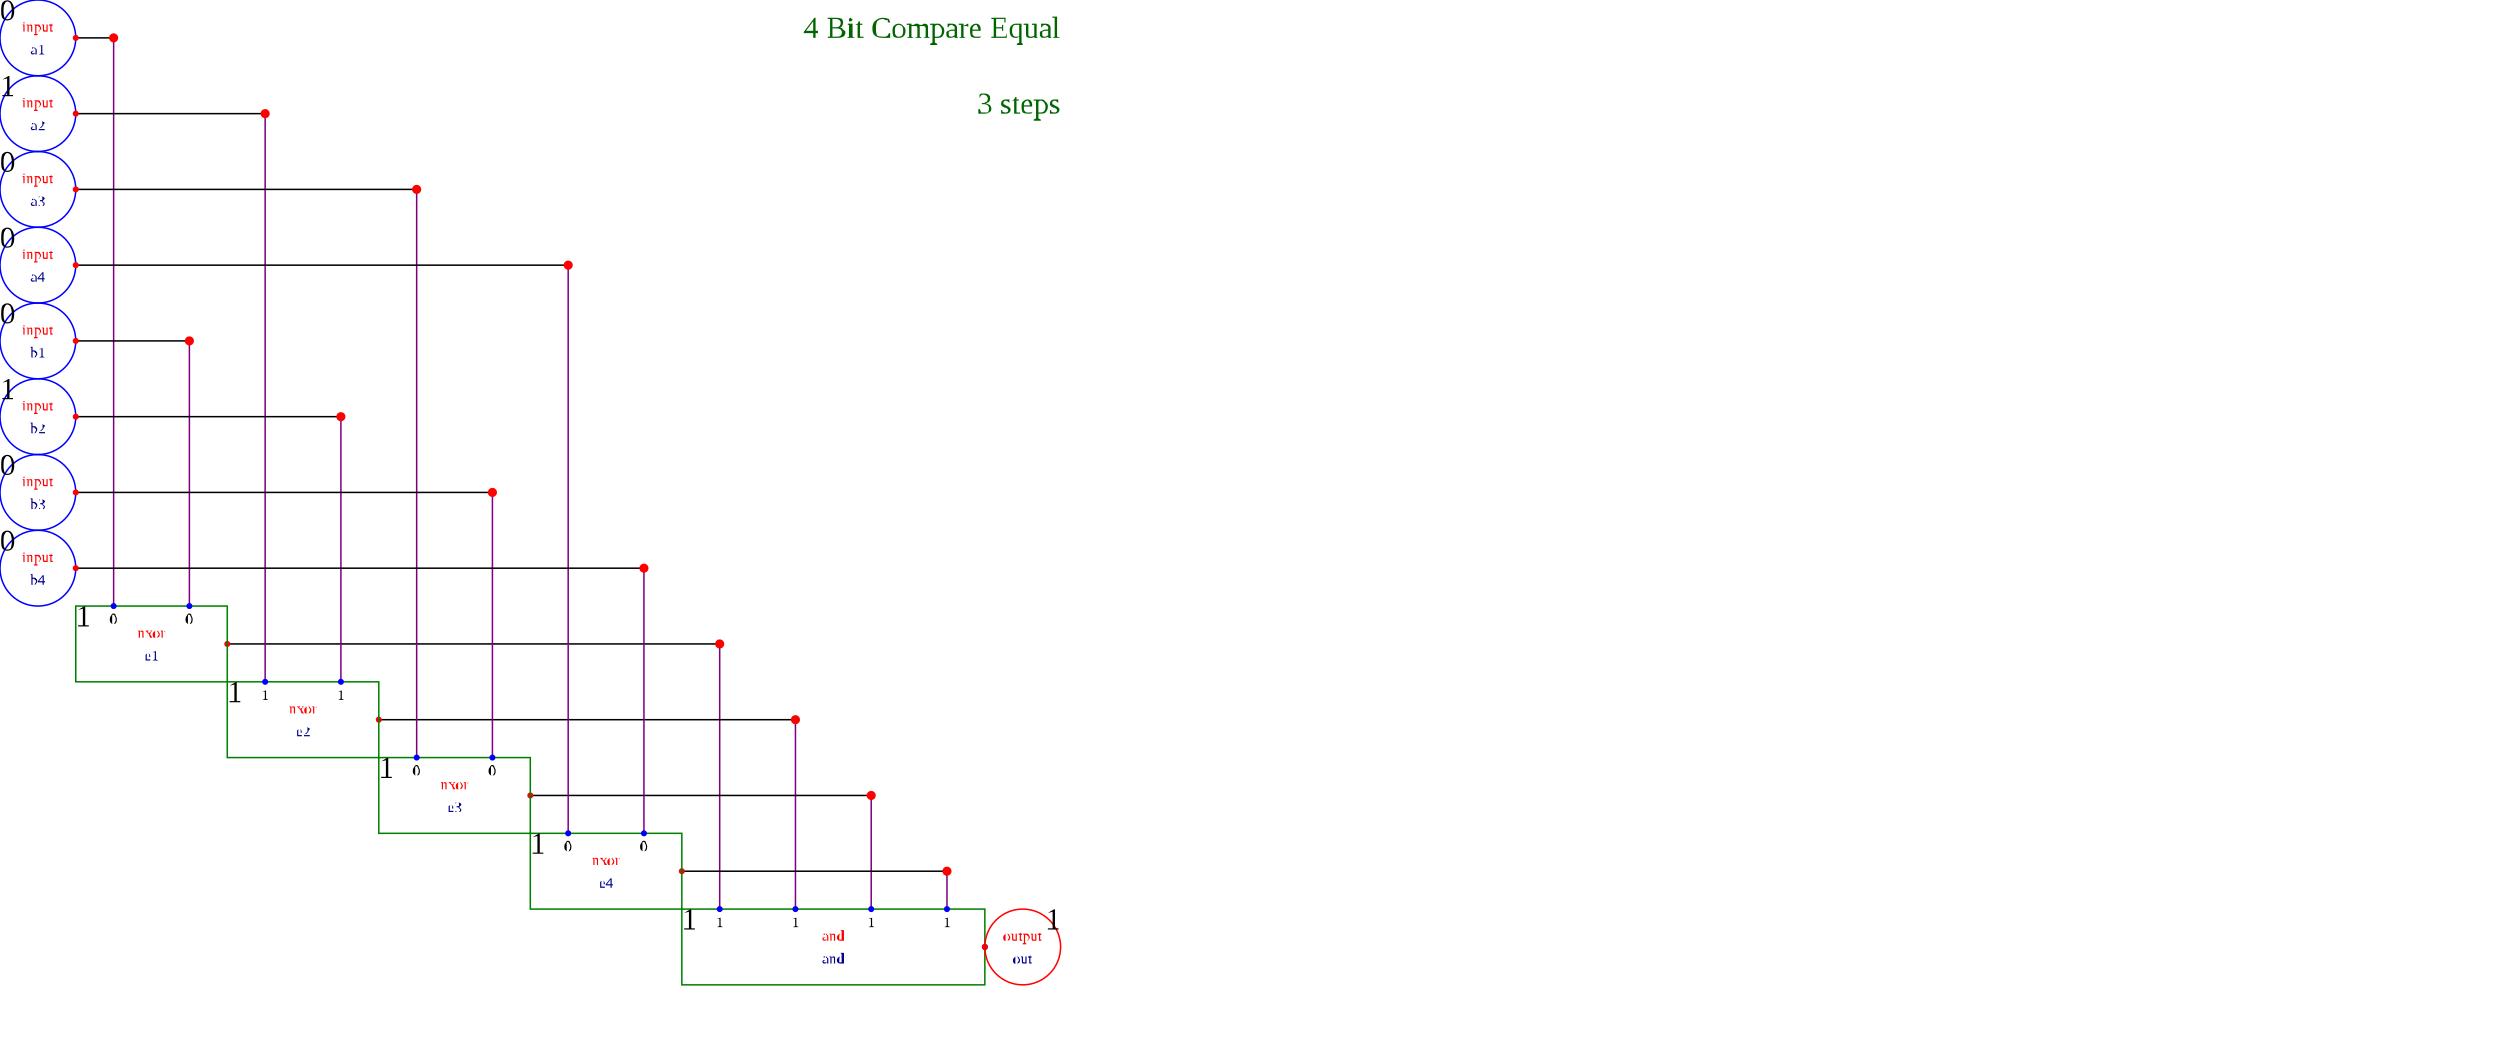
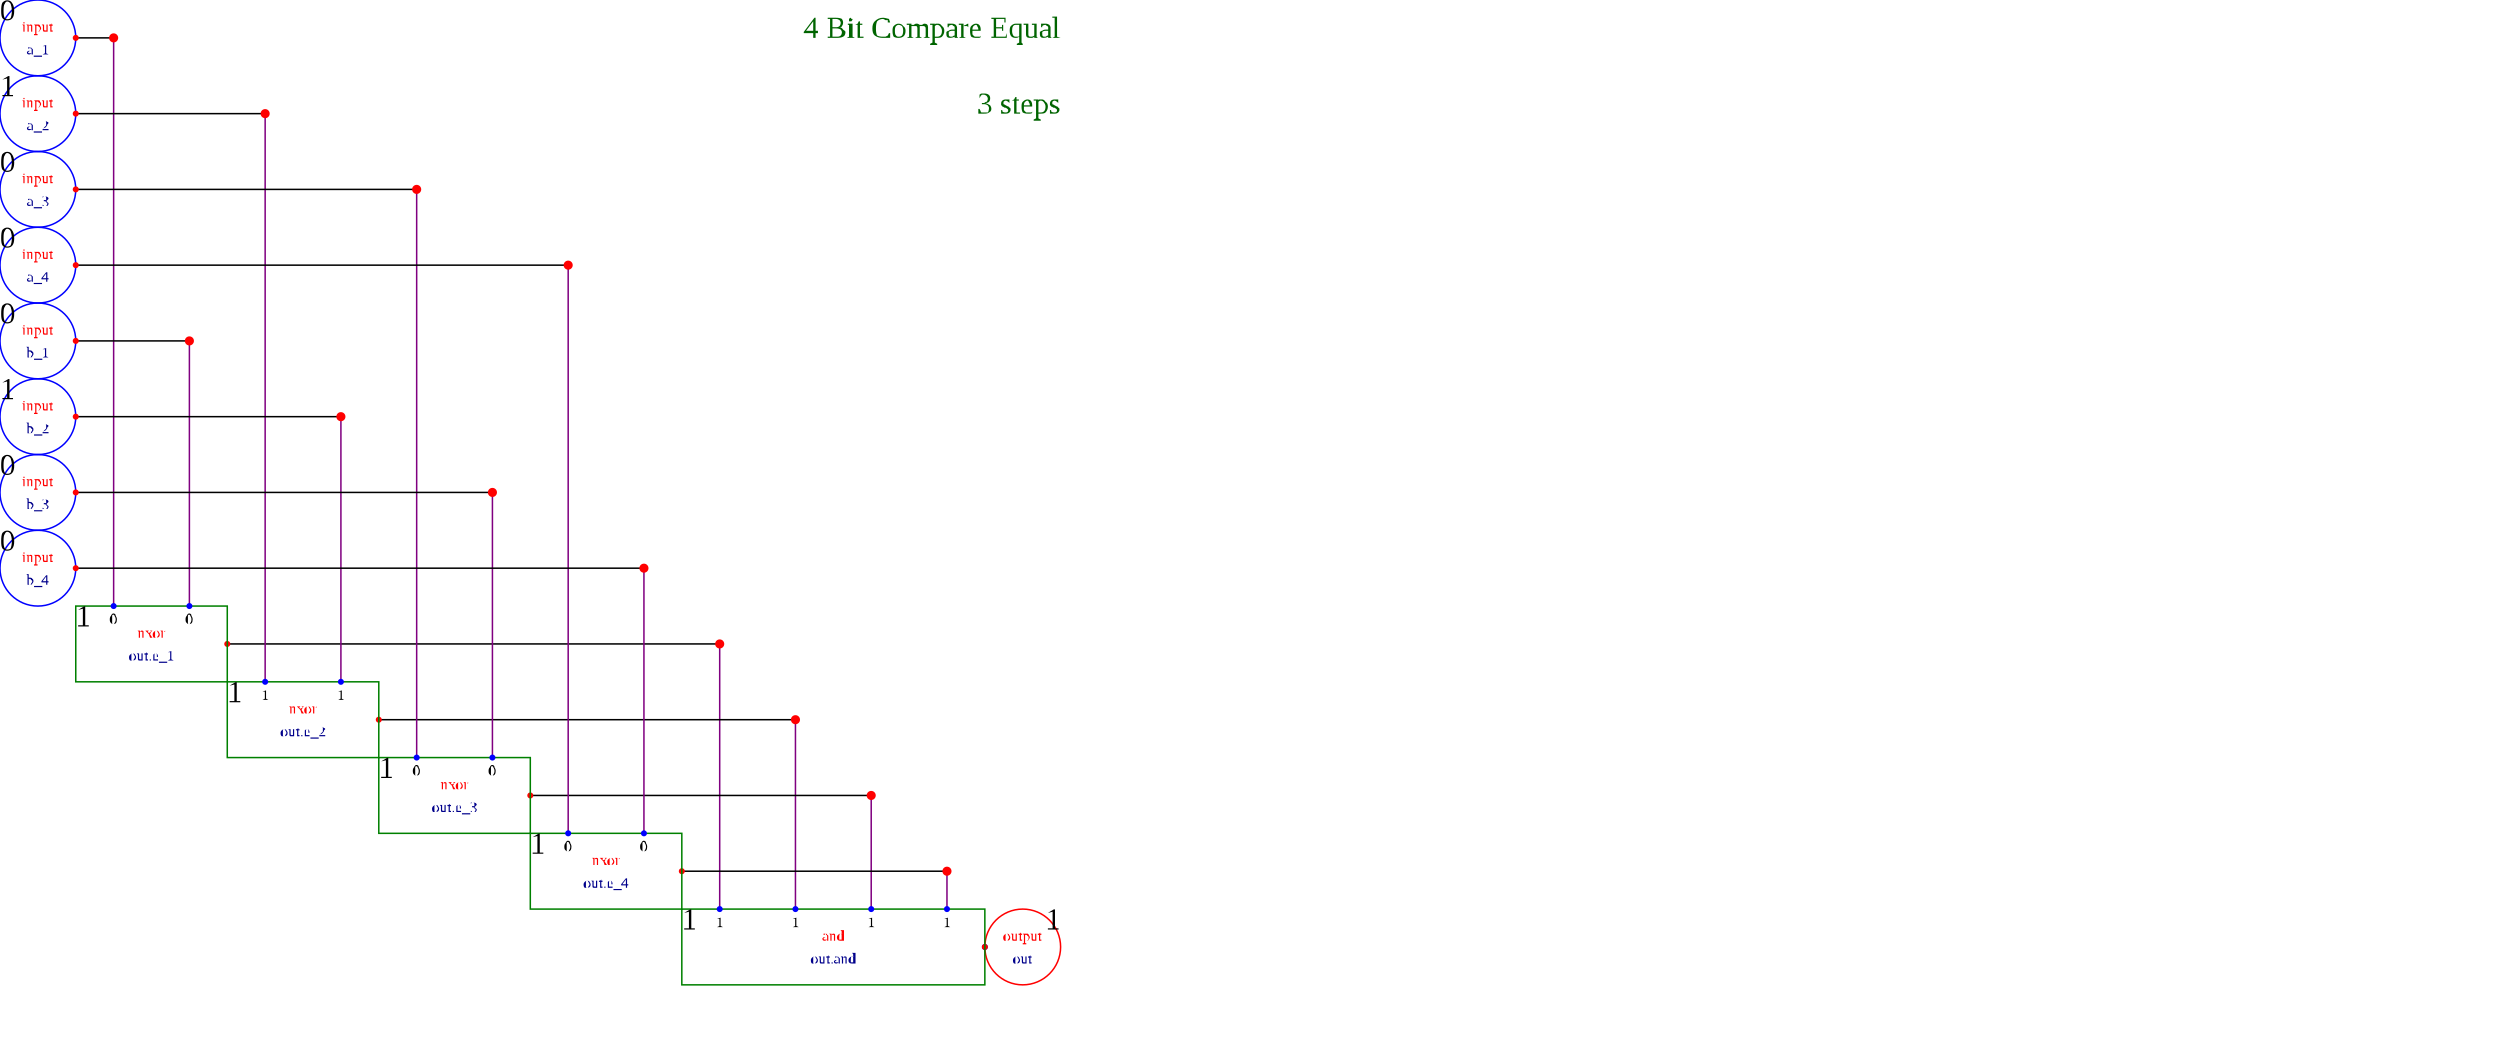
<svg xmlns="http://www.w3.org/2000/svg" height="100%" viewBox="0 0 33 14" width="100%">
  <text fill="darkGreen" font-size="0.4" stroke-width="0.04" text-anchor="end" x="14" y="0.5">4 Bit Compare Equal</text>
  <text fill="darkGreen" font-size="0.4" stroke-width="0.04" text-anchor="end" x="14" y="1.5">3 steps</text>
  <circle cx="0.5" cy="0.5" fill="transparent" font-size="0.2" r="0.5" stroke="blue" stroke-width="0.02" />
  <text dominant-baseline="hanging" fill="black" font-size="0.4" stroke-width="0.04" text-anchor="start" x="0" y="0">0</text>
  <text dominant-baseline="auto" fill="red" font-size="0.2" stroke-width="0.02" text-anchor="middle" x="0.5" y="0.417">input</text>
-   <text dominant-baseline="hanging" fill="darkblue" font-size="0.2" stroke-width="0.02" text-anchor="middle" x="0.5" y="0.583">a1</text>
+   <text dominant-baseline="hanging" fill="darkblue" font-size="0.2" stroke-width="0.02" text-anchor="middle" x="0.5" y="0.583">a_1</text>
  <circle cx="0.5" cy="1.5" fill="transparent" font-size="0.2" r="0.5" stroke="blue" stroke-width="0.02" />
  <text dominant-baseline="hanging" fill="black" font-size="0.4" stroke-width="0.04" text-anchor="start" x="0" y="1">1</text>
  <text dominant-baseline="auto" fill="red" font-size="0.2" stroke-width="0.02" text-anchor="middle" x="0.5" y="1.417">input</text>
-   <text dominant-baseline="hanging" fill="darkblue" font-size="0.2" stroke-width="0.02" text-anchor="middle" x="0.5" y="1.583">a2</text>
+   <text dominant-baseline="hanging" fill="darkblue" font-size="0.2" stroke-width="0.02" text-anchor="middle" x="0.5" y="1.583">a_2</text>
  <circle cx="0.5" cy="2.5" fill="transparent" font-size="0.2" r="0.5" stroke="blue" stroke-width="0.02" />
  <text dominant-baseline="hanging" fill="black" font-size="0.4" stroke-width="0.04" text-anchor="start" x="0" y="2">0</text>
  <text dominant-baseline="auto" fill="red" font-size="0.2" stroke-width="0.02" text-anchor="middle" x="0.5" y="2.417">input</text>
-   <text dominant-baseline="hanging" fill="darkblue" font-size="0.2" stroke-width="0.02" text-anchor="middle" x="0.5" y="2.583">a3</text>
+   <text dominant-baseline="hanging" fill="darkblue" font-size="0.2" stroke-width="0.02" text-anchor="middle" x="0.5" y="2.583">a_3</text>
  <circle cx="0.5" cy="3.5" fill="transparent" font-size="0.2" r="0.5" stroke="blue" stroke-width="0.02" />
  <text dominant-baseline="hanging" fill="black" font-size="0.4" stroke-width="0.04" text-anchor="start" x="0" y="3">0</text>
  <text dominant-baseline="auto" fill="red" font-size="0.2" stroke-width="0.02" text-anchor="middle" x="0.5" y="3.417">input</text>
-   <text dominant-baseline="hanging" fill="darkblue" font-size="0.2" stroke-width="0.02" text-anchor="middle" x="0.5" y="3.583">a4</text>
+   <text dominant-baseline="hanging" fill="darkblue" font-size="0.2" stroke-width="0.02" text-anchor="middle" x="0.5" y="3.583">a_4</text>
+   <circle cx="0.5" cy="4.5" fill="transparent" font-size="0.2" r="0.5" stroke="blue" stroke-width="0.02" />
+   <text dominant-baseline="hanging" fill="black" font-size="0.4" stroke-width="0.04" text-anchor="start" x="0" y="4">0</text>
+   <text dominant-baseline="auto" fill="red" font-size="0.2" stroke-width="0.02" text-anchor="middle" x="0.5" y="4.417">input</text>
+   <text dominant-baseline="hanging" fill="darkblue" font-size="0.2" stroke-width="0.02" text-anchor="middle" x="0.5" y="4.583">b_1</text>
+   <circle cx="0.5" cy="5.5" fill="transparent" font-size="0.2" r="0.5" stroke="blue" stroke-width="0.02" />
+   <text dominant-baseline="hanging" fill="black" font-size="0.4" stroke-width="0.04" text-anchor="start" x="0" y="5">1</text>
+   <text dominant-baseline="auto" fill="red" font-size="0.2" stroke-width="0.02" text-anchor="middle" x="0.5" y="5.417">input</text>
+   <text dominant-baseline="hanging" fill="darkblue" font-size="0.2" stroke-width="0.02" text-anchor="middle" x="0.5" y="5.583">b_2</text>
+   <circle cx="0.5" cy="6.5" fill="transparent" font-size="0.2" r="0.5" stroke="blue" stroke-width="0.02" />
+   <text dominant-baseline="hanging" fill="black" font-size="0.4" stroke-width="0.04" text-anchor="start" x="0" y="6">0</text>
+   <text dominant-baseline="auto" fill="red" font-size="0.2" stroke-width="0.02" text-anchor="middle" x="0.5" y="6.417">input</text>
+   <text dominant-baseline="hanging" fill="darkblue" font-size="0.2" stroke-width="0.02" text-anchor="middle" x="0.5" y="6.583">b_3</text>
+   <circle cx="0.5" cy="7.5" fill="transparent" font-size="0.2" r="0.5" stroke="blue" stroke-width="0.02" />
+   <text dominant-baseline="hanging" fill="black" font-size="0.4" stroke-width="0.04" text-anchor="start" x="0" y="7">0</text>
+   <text dominant-baseline="auto" fill="red" font-size="0.2" stroke-width="0.02" text-anchor="middle" x="0.5" y="7.417">input</text>
+   <text dominant-baseline="hanging" fill="darkblue" font-size="0.2" stroke-width="0.02" text-anchor="middle" x="0.5" y="7.583">b_4</text>
+   <circle cx="13.5" cy="12.5" fill="transparent" font-size="0.2" r="0.5" stroke="red" stroke-width="0.02" />
+   <text dominant-baseline="hanging" fill="black" font-size="0.4" stroke-width="0.04" text-anchor="end" x="14" y="12">1</text>
+   <text dominant-baseline="auto" fill="red" font-size="0.2" stroke-width="0.02" text-anchor="middle" x="13.5" y="12.417">output</text>
+   <text dominant-baseline="hanging" fill="darkblue" font-size="0.2" stroke-width="0.02" text-anchor="middle" x="13.5" y="12.583">out</text>
+   <line font-size="0.2" stroke="black" stroke-width="0.02" x1="13" x2="13" y1="12.5" y2="12.5" />
+   <circle cx="13" cy="12.5" fill="blue" font-size="0.2" r="0.04" stroke-width="0.02" />
+   <circle cx="13" cy="12.5" fill="red" font-size="0.2" r="0.04" stroke-width="0.02" />
  <rect fill="transparent" font-size="0.2" height="1" stroke="green" stroke-width="0.02" width="4" x="9" y="12" />
  <text dominant-baseline="hanging" fill="black" font-size="0.4" stroke-width="0.04" text-anchor="start" x="9" y="12">1</text>
  <text dominant-baseline="auto" fill="red" font-size="0.2" stroke-width="0.02" text-anchor="middle" x="11" y="12.417">and</text>
-   <text dominant-baseline="hanging" fill="darkblue" font-size="0.2" stroke-width="0.02" text-anchor="middle" x="11" y="12.583">and</text>
+   <text dominant-baseline="hanging" fill="darkblue" font-size="0.2" stroke-width="0.02" text-anchor="middle" x="11" y="12.583">out.and</text>
  <line font-size="0.2" stroke="black" stroke-width="0.02" x1="3" x2="9.5" y1="8.5" y2="8.5" />
  <line font-size="0.2" stroke="purple" stroke-width="0.02" x1="9.5" x2="9.5" y1="8.5" y2="12" />
  <circle cx="9.5" cy="8.5" fill="red" font-size="0.2" r="0.06" stroke-width="0.02" />
  <circle cx="9.5" cy="12" fill="blue" font-size="0.2" r="0.04" stroke-width="0.02" />
  <circle cx="3" cy="8.5" fill="red" font-size="0.2" r="0.04" stroke-width="0.02" />
  <text dominant-baseline="hanging" fill="black" font-size="0.2" stroke-width="0.02" text-anchor="middle" x="9.5" y="12.1">1</text>
  <line font-size="0.2" stroke="black" stroke-width="0.02" x1="5" x2="10.5" y1="9.5" y2="9.5" />
  <line font-size="0.2" stroke="purple" stroke-width="0.02" x1="10.5" x2="10.5" y1="9.5" y2="12" />
  <circle cx="10.5" cy="9.5" fill="red" font-size="0.2" r="0.06" stroke-width="0.02" />
  <circle cx="10.5" cy="12" fill="blue" font-size="0.2" r="0.04" stroke-width="0.02" />
  <circle cx="5" cy="9.5" fill="red" font-size="0.2" r="0.04" stroke-width="0.02" />
  <text dominant-baseline="hanging" fill="black" font-size="0.2" stroke-width="0.02" text-anchor="middle" x="10.5" y="12.1">1</text>
  <line font-size="0.2" stroke="black" stroke-width="0.02" x1="7" x2="11.5" y1="10.5" y2="10.5" />
  <line font-size="0.2" stroke="purple" stroke-width="0.02" x1="11.5" x2="11.5" y1="10.5" y2="12" />
  <circle cx="11.5" cy="10.5" fill="red" font-size="0.2" r="0.06" stroke-width="0.02" />
  <circle cx="11.5" cy="12" fill="blue" font-size="0.2" r="0.04" stroke-width="0.02" />
  <circle cx="7" cy="10.5" fill="red" font-size="0.2" r="0.04" stroke-width="0.02" />
  <text dominant-baseline="hanging" fill="black" font-size="0.2" stroke-width="0.02" text-anchor="middle" x="11.5" y="12.1">1</text>
  <line font-size="0.2" stroke="black" stroke-width="0.02" x1="9" x2="12.5" y1="11.5" y2="11.5" />
  <line font-size="0.2" stroke="purple" stroke-width="0.02" x1="12.5" x2="12.5" y1="11.5" y2="12" />
  <circle cx="12.5" cy="11.5" fill="red" font-size="0.2" r="0.06" stroke-width="0.02" />
  <circle cx="12.5" cy="12" fill="blue" font-size="0.2" r="0.04" stroke-width="0.02" />
  <circle cx="9" cy="11.5" fill="red" font-size="0.2" r="0.04" stroke-width="0.02" />
  <text dominant-baseline="hanging" fill="black" font-size="0.2" stroke-width="0.02" text-anchor="middle" x="12.5" y="12.1">1</text>
-   <circle cx="0.5" cy="4.5" fill="transparent" font-size="0.2" r="0.5" stroke="blue" stroke-width="0.02" />
-   <text dominant-baseline="hanging" fill="black" font-size="0.4" stroke-width="0.04" text-anchor="start" x="0" y="4">0</text>
-   <text dominant-baseline="auto" fill="red" font-size="0.2" stroke-width="0.02" text-anchor="middle" x="0.5" y="4.417">input</text>
-   <text dominant-baseline="hanging" fill="darkblue" font-size="0.2" stroke-width="0.02" text-anchor="middle" x="0.5" y="4.583">b1</text>
-   <circle cx="0.5" cy="5.5" fill="transparent" font-size="0.2" r="0.5" stroke="blue" stroke-width="0.02" />
-   <text dominant-baseline="hanging" fill="black" font-size="0.4" stroke-width="0.04" text-anchor="start" x="0" y="5">1</text>
-   <text dominant-baseline="auto" fill="red" font-size="0.2" stroke-width="0.02" text-anchor="middle" x="0.5" y="5.417">input</text>
-   <text dominant-baseline="hanging" fill="darkblue" font-size="0.2" stroke-width="0.02" text-anchor="middle" x="0.5" y="5.583">b2</text>
-   <circle cx="0.5" cy="6.5" fill="transparent" font-size="0.2" r="0.5" stroke="blue" stroke-width="0.02" />
-   <text dominant-baseline="hanging" fill="black" font-size="0.4" stroke-width="0.04" text-anchor="start" x="0" y="6">0</text>
-   <text dominant-baseline="auto" fill="red" font-size="0.2" stroke-width="0.02" text-anchor="middle" x="0.5" y="6.417">input</text>
-   <text dominant-baseline="hanging" fill="darkblue" font-size="0.2" stroke-width="0.02" text-anchor="middle" x="0.5" y="6.583">b3</text>
-   <circle cx="0.5" cy="7.5" fill="transparent" font-size="0.2" r="0.5" stroke="blue" stroke-width="0.02" />
-   <text dominant-baseline="hanging" fill="black" font-size="0.4" stroke-width="0.04" text-anchor="start" x="0" y="7">0</text>
-   <text dominant-baseline="auto" fill="red" font-size="0.2" stroke-width="0.02" text-anchor="middle" x="0.5" y="7.417">input</text>
-   <text dominant-baseline="hanging" fill="darkblue" font-size="0.2" stroke-width="0.02" text-anchor="middle" x="0.5" y="7.583">b4</text>
  <rect fill="transparent" font-size="0.2" height="1" stroke="green" stroke-width="0.02" width="2" x="1" y="8" />
  <text dominant-baseline="hanging" fill="black" font-size="0.4" stroke-width="0.04" text-anchor="start" x="1" y="8">1</text>
  <text dominant-baseline="auto" fill="red" font-size="0.2" stroke-width="0.02" text-anchor="middle" x="2" y="8.417">nxor</text>
-   <text dominant-baseline="hanging" fill="darkblue" font-size="0.2" stroke-width="0.02" text-anchor="middle" x="2" y="8.583">e1</text>
+   <text dominant-baseline="hanging" fill="darkblue" font-size="0.2" stroke-width="0.02" text-anchor="middle" x="2" y="8.583">out.e_1</text>
  <line font-size="0.2" stroke="black" stroke-width="0.02" x1="1" x2="1.5" y1="0.5" y2="0.5" />
  <line font-size="0.2" stroke="purple" stroke-width="0.02" x1="1.5" x2="1.5" y1="0.5" y2="8" />
  <circle cx="1.5" cy="0.5" fill="red" font-size="0.2" r="0.06" stroke-width="0.02" />
  <circle cx="1.5" cy="8" fill="blue" font-size="0.2" r="0.04" stroke-width="0.02" />
  <circle cx="1" cy="0.5" fill="red" font-size="0.2" r="0.04" stroke-width="0.02" />
  <text dominant-baseline="hanging" fill="black" font-size="0.2" stroke-width="0.02" text-anchor="middle" x="1.5" y="8.1">0</text>
  <line font-size="0.2" stroke="black" stroke-width="0.02" x1="1" x2="2.5" y1="4.5" y2="4.5" />
  <line font-size="0.2" stroke="purple" stroke-width="0.02" x1="2.5" x2="2.5" y1="4.5" y2="8" />
  <circle cx="2.5" cy="4.5" fill="red" font-size="0.2" r="0.06" stroke-width="0.02" />
  <circle cx="2.5" cy="8" fill="blue" font-size="0.2" r="0.04" stroke-width="0.02" />
  <circle cx="1" cy="4.5" fill="red" font-size="0.2" r="0.04" stroke-width="0.02" />
  <text dominant-baseline="hanging" fill="black" font-size="0.2" stroke-width="0.02" text-anchor="middle" x="2.5" y="8.1">0</text>
  <rect fill="transparent" font-size="0.2" height="1" stroke="green" stroke-width="0.02" width="2" x="3" y="9" />
  <text dominant-baseline="hanging" fill="black" font-size="0.4" stroke-width="0.04" text-anchor="start" x="3" y="9">1</text>
  <text dominant-baseline="auto" fill="red" font-size="0.2" stroke-width="0.02" text-anchor="middle" x="4" y="9.417">nxor</text>
-   <text dominant-baseline="hanging" fill="darkblue" font-size="0.2" stroke-width="0.02" text-anchor="middle" x="4" y="9.583">e2</text>
+   <text dominant-baseline="hanging" fill="darkblue" font-size="0.2" stroke-width="0.02" text-anchor="middle" x="4" y="9.583">out.e_2</text>
  <line font-size="0.2" stroke="black" stroke-width="0.02" x1="1" x2="3.5" y1="1.5" y2="1.5" />
  <line font-size="0.2" stroke="purple" stroke-width="0.02" x1="3.5" x2="3.5" y1="1.5" y2="9" />
  <circle cx="3.5" cy="1.5" fill="red" font-size="0.2" r="0.06" stroke-width="0.02" />
  <circle cx="3.5" cy="9" fill="blue" font-size="0.2" r="0.04" stroke-width="0.02" />
  <circle cx="1" cy="1.5" fill="red" font-size="0.2" r="0.04" stroke-width="0.02" />
  <text dominant-baseline="hanging" fill="black" font-size="0.2" stroke-width="0.02" text-anchor="middle" x="3.5" y="9.1">1</text>
  <line font-size="0.2" stroke="black" stroke-width="0.02" x1="1" x2="4.5" y1="5.5" y2="5.5" />
  <line font-size="0.2" stroke="purple" stroke-width="0.02" x1="4.5" x2="4.5" y1="5.5" y2="9" />
  <circle cx="4.5" cy="5.5" fill="red" font-size="0.2" r="0.06" stroke-width="0.02" />
  <circle cx="4.5" cy="9" fill="blue" font-size="0.2" r="0.04" stroke-width="0.02" />
  <circle cx="1" cy="5.5" fill="red" font-size="0.2" r="0.04" stroke-width="0.02" />
  <text dominant-baseline="hanging" fill="black" font-size="0.2" stroke-width="0.02" text-anchor="middle" x="4.5" y="9.1">1</text>
  <rect fill="transparent" font-size="0.2" height="1" stroke="green" stroke-width="0.02" width="2" x="5" y="10" />
  <text dominant-baseline="hanging" fill="black" font-size="0.4" stroke-width="0.04" text-anchor="start" x="5" y="10">1</text>
  <text dominant-baseline="auto" fill="red" font-size="0.2" stroke-width="0.02" text-anchor="middle" x="6" y="10.417">nxor</text>
-   <text dominant-baseline="hanging" fill="darkblue" font-size="0.2" stroke-width="0.02" text-anchor="middle" x="6" y="10.583">e3</text>
+   <text dominant-baseline="hanging" fill="darkblue" font-size="0.2" stroke-width="0.02" text-anchor="middle" x="6" y="10.583">out.e_3</text>
  <line font-size="0.2" stroke="black" stroke-width="0.02" x1="1" x2="5.5" y1="2.5" y2="2.5" />
  <line font-size="0.2" stroke="purple" stroke-width="0.02" x1="5.5" x2="5.5" y1="2.5" y2="10" />
  <circle cx="5.5" cy="2.5" fill="red" font-size="0.2" r="0.06" stroke-width="0.02" />
  <circle cx="5.5" cy="10" fill="blue" font-size="0.2" r="0.04" stroke-width="0.02" />
  <circle cx="1" cy="2.5" fill="red" font-size="0.2" r="0.04" stroke-width="0.02" />
  <text dominant-baseline="hanging" fill="black" font-size="0.2" stroke-width="0.02" text-anchor="middle" x="5.5" y="10.1">0</text>
  <line font-size="0.2" stroke="black" stroke-width="0.02" x1="1" x2="6.5" y1="6.5" y2="6.5" />
  <line font-size="0.2" stroke="purple" stroke-width="0.02" x1="6.5" x2="6.5" y1="6.5" y2="10" />
  <circle cx="6.5" cy="6.5" fill="red" font-size="0.2" r="0.06" stroke-width="0.02" />
  <circle cx="6.5" cy="10" fill="blue" font-size="0.2" r="0.04" stroke-width="0.02" />
  <circle cx="1" cy="6.5" fill="red" font-size="0.2" r="0.04" stroke-width="0.02" />
  <text dominant-baseline="hanging" fill="black" font-size="0.2" stroke-width="0.02" text-anchor="middle" x="6.5" y="10.1">0</text>
  <rect fill="transparent" font-size="0.2" height="1" stroke="green" stroke-width="0.02" width="2" x="7" y="11" />
  <text dominant-baseline="hanging" fill="black" font-size="0.4" stroke-width="0.04" text-anchor="start" x="7" y="11">1</text>
  <text dominant-baseline="auto" fill="red" font-size="0.2" stroke-width="0.02" text-anchor="middle" x="8" y="11.417">nxor</text>
-   <text dominant-baseline="hanging" fill="darkblue" font-size="0.2" stroke-width="0.02" text-anchor="middle" x="8" y="11.583">e4</text>
+   <text dominant-baseline="hanging" fill="darkblue" font-size="0.2" stroke-width="0.02" text-anchor="middle" x="8" y="11.583">out.e_4</text>
  <line font-size="0.2" stroke="black" stroke-width="0.02" x1="1" x2="7.5" y1="3.5" y2="3.5" />
  <line font-size="0.2" stroke="purple" stroke-width="0.02" x1="7.5" x2="7.5" y1="3.5" y2="11" />
  <circle cx="7.5" cy="3.5" fill="red" font-size="0.2" r="0.06" stroke-width="0.02" />
  <circle cx="7.5" cy="11" fill="blue" font-size="0.2" r="0.04" stroke-width="0.02" />
  <circle cx="1" cy="3.5" fill="red" font-size="0.2" r="0.04" stroke-width="0.02" />
  <text dominant-baseline="hanging" fill="black" font-size="0.2" stroke-width="0.02" text-anchor="middle" x="7.5" y="11.1">0</text>
  <line font-size="0.2" stroke="black" stroke-width="0.02" x1="1" x2="8.5" y1="7.5" y2="7.5" />
  <line font-size="0.2" stroke="purple" stroke-width="0.02" x1="8.5" x2="8.5" y1="7.5" y2="11" />
  <circle cx="8.5" cy="7.5" fill="red" font-size="0.2" r="0.06" stroke-width="0.02" />
  <circle cx="8.5" cy="11" fill="blue" font-size="0.2" r="0.04" stroke-width="0.02" />
  <circle cx="1" cy="7.5" fill="red" font-size="0.2" r="0.04" stroke-width="0.02" />
  <text dominant-baseline="hanging" fill="black" font-size="0.2" stroke-width="0.02" text-anchor="middle" x="8.5" y="11.1">0</text>
-   <circle cx="13.5" cy="12.5" fill="transparent" font-size="0.2" r="0.5" stroke="red" stroke-width="0.02" />
-   <text dominant-baseline="hanging" fill="black" font-size="0.4" stroke-width="0.04" text-anchor="end" x="14" y="12">1</text>
-   <text dominant-baseline="auto" fill="red" font-size="0.2" stroke-width="0.02" text-anchor="middle" x="13.5" y="12.417">output</text>
-   <text dominant-baseline="hanging" fill="darkblue" font-size="0.2" stroke-width="0.02" text-anchor="middle" x="13.5" y="12.583">out</text>
-   <line font-size="0.2" stroke="black" stroke-width="0.02" x1="13" x2="13" y1="12.5" y2="12.5" />
-   <circle cx="13" cy="12.5" fill="blue" font-size="0.2" r="0.04" stroke-width="0.02" />
-   <circle cx="13" cy="12.5" fill="red" font-size="0.2" r="0.04" stroke-width="0.02" />
</svg>
